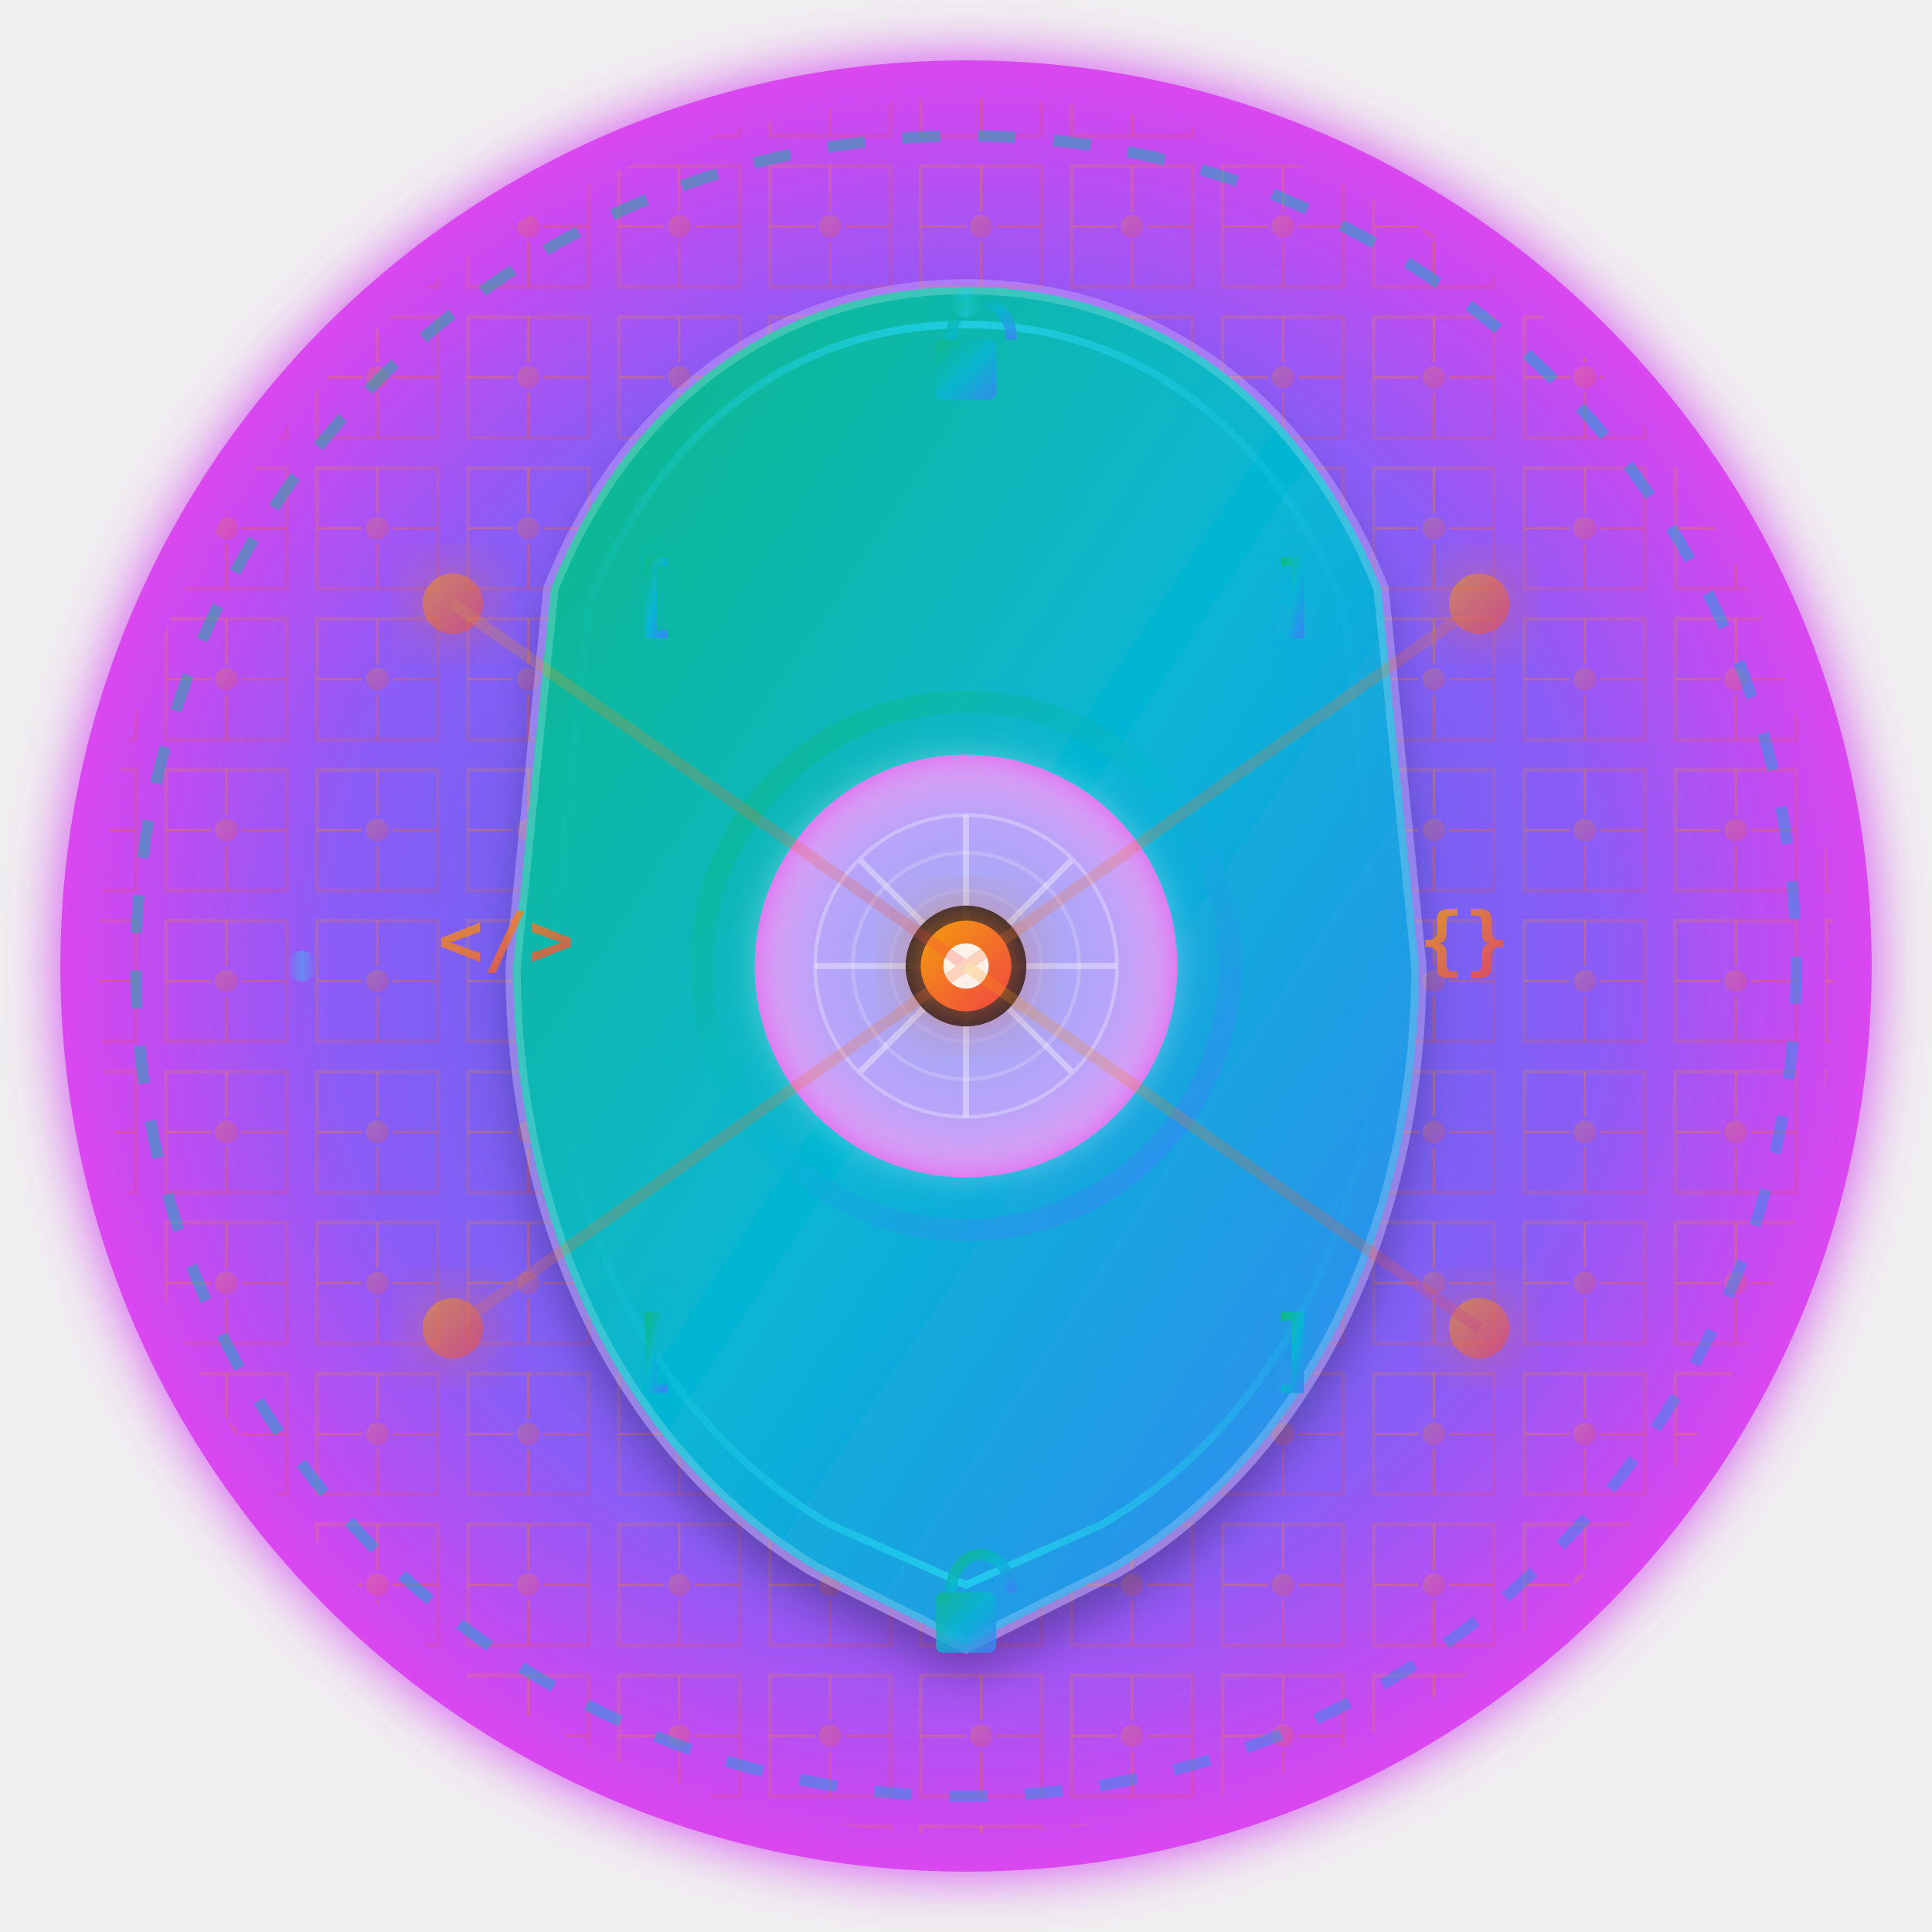
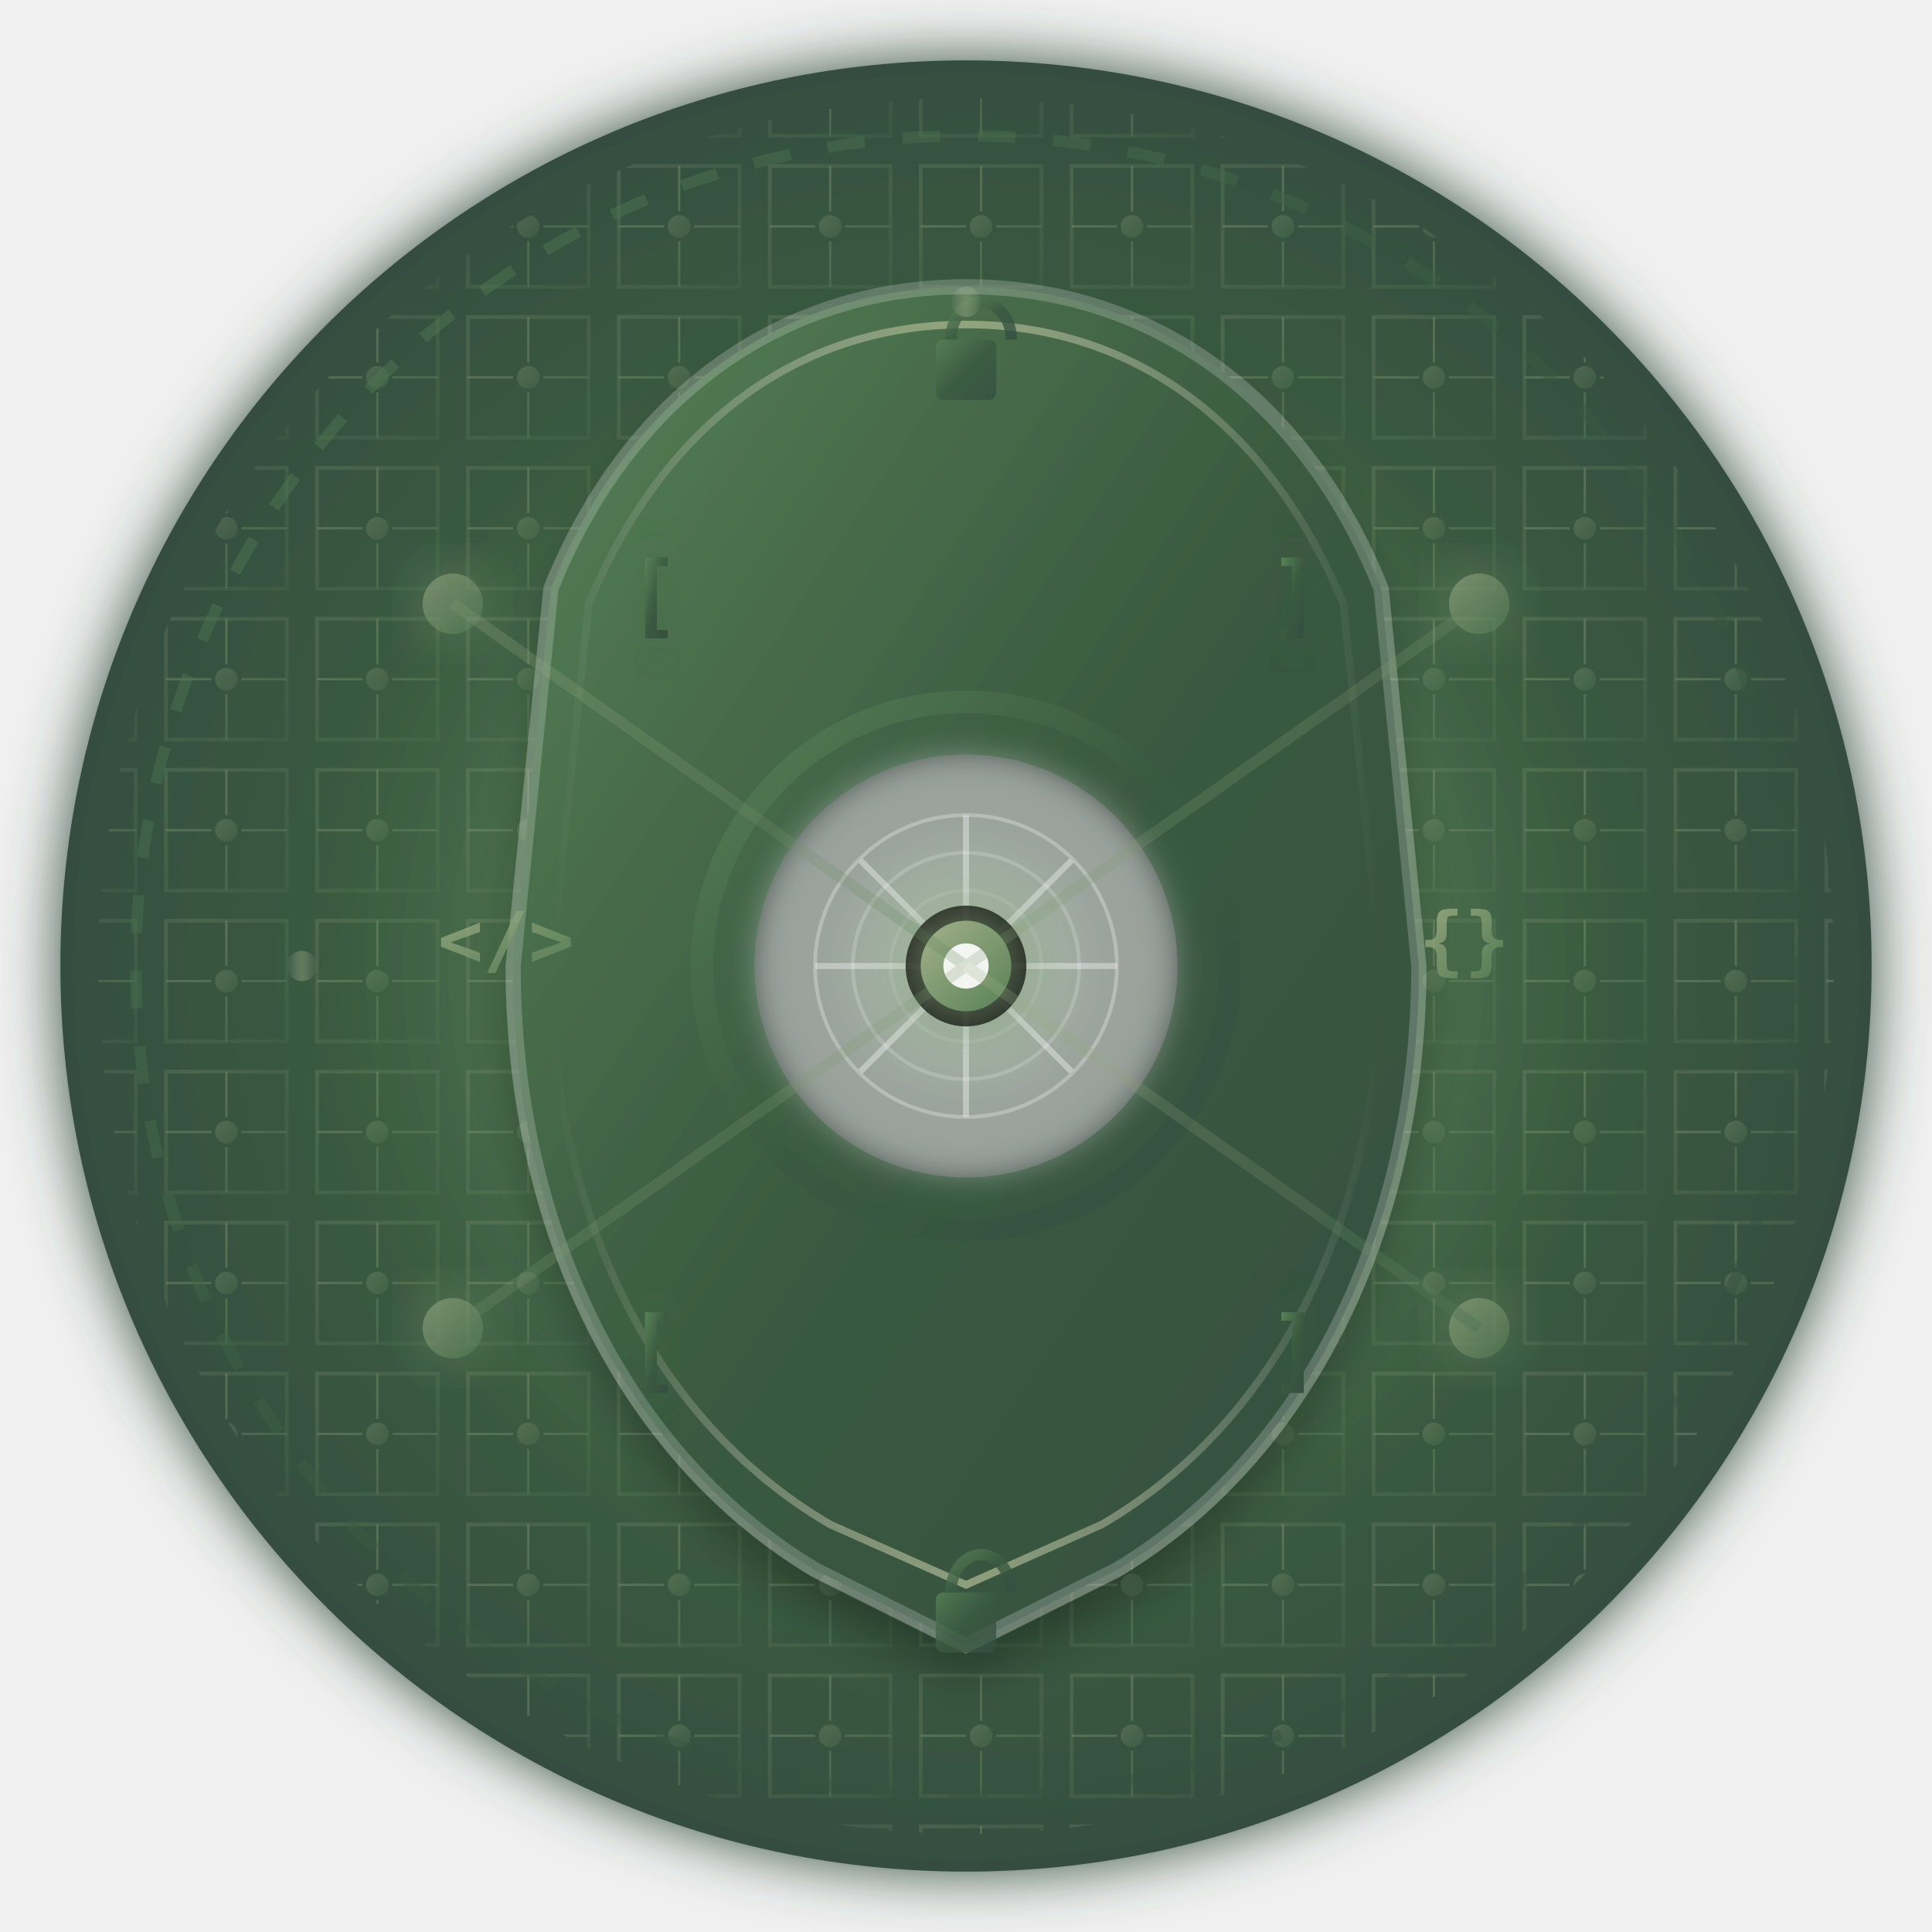
<svg xmlns="http://www.w3.org/2000/svg" width="256" height="256" viewBox="0 0 256 256" fill="none">
  <defs>
    <radialGradient id="coreGradient" cx="50%" cy="50%" r="50%">
-       <stop offset="0%" style="stop-color:#60a5fa;stop-opacity:1" />
-       <stop offset="30%" style="stop-color:#6366f1;stop-opacity:1" />
-       <stop offset="70%" style="stop-color:#8b5cf6;stop-opacity:1" />
-       <stop offset="100%" style="stop-color:#d946ef;stop-opacity:1" />
+       <stop offset="0%" style="stop-color:#a3b18a;stop-opacity:1" />
+       <stop offset="30%" style="stop-color:#588157;stop-opacity:1" />
+       <stop offset="70%" style="stop-color:#3a5a40;stop-opacity:1" />
+       <stop offset="100%" style="stop-color:#344e41;stop-opacity:1" />
    </radialGradient>
    <linearGradient id="shieldGradient" x1="0%" y1="0%" x2="100%" y2="100%">
-       <stop offset="0%" style="stop-color:#10b981;stop-opacity:1" />
-       <stop offset="50%" style="stop-color:#06b6d4;stop-opacity:1" />
-       <stop offset="100%" style="stop-color:#3b82f6;stop-opacity:1" />
+       <stop offset="0%" style="stop-color:#588157;stop-opacity:1" />
+       <stop offset="50%" style="stop-color:#3a5a40;stop-opacity:1" />
+       <stop offset="100%" style="stop-color:#344e41;stop-opacity:1" />
    </linearGradient>
    <linearGradient id="scanGradient" x1="0%" y1="0%" x2="100%" y2="0%">
-       <stop offset="0%" style="stop-color:#22d3ee;stop-opacity:0" />
-       <stop offset="50%" style="stop-color:#22d3ee;stop-opacity:1" />
-       <stop offset="100%" style="stop-color:#22d3ee;stop-opacity:0" />
+       <stop offset="0%" style="stop-color:#dad7cd;stop-opacity:0" />
+       <stop offset="50%" style="stop-color:#a3b18a;stop-opacity:1" />
+       <stop offset="100%" style="stop-color:#dad7cd;stop-opacity:0" />
    </linearGradient>
    <linearGradient id="neuralGradient" x1="0%" y1="0%" x2="100%" y2="100%">
-       <stop offset="0%" style="stop-color:#f59e0b;stop-opacity:1" />
-       <stop offset="100%" style="stop-color:#ef4444;stop-opacity:1" />
+       <stop offset="0%" style="stop-color:#a3b18a;stop-opacity:1" />
+       <stop offset="100%" style="stop-color:#588157;stop-opacity:1" />
    </linearGradient>
    <filter id="glow" x="-50%" y="-50%" width="200%" height="200%">
      <feGaussianBlur stdDeviation="4" result="coloredBlur" />
      <feMerge>
        <feMergeNode in="coloredBlur" />
        <feMergeNode in="SourceGraphic" />
      </feMerge>
    </filter>
    <filter id="innerGlow" x="-50%" y="-50%" width="200%" height="200%">
      <feGaussianBlur stdDeviation="2" result="coloredBlur" />
      <feFlood flood-color="#ffffff" flood-opacity="0.3" />
      <feComposite in2="coloredBlur" operator="in" />
      <feComposite in2="SourceGraphic" operator="over" />
    </filter>
    <filter id="dropShadow" x="-50%" y="-50%" width="200%" height="200%">
      <feDropShadow dx="0" dy="4" stdDeviation="3" flood-color="#000000" flood-opacity="0.3" />
    </filter>
    <pattern id="circuitPattern" x="0" y="0" width="20" height="20" patternUnits="userSpaceOnUse">
      <rect width="20" height="20" fill="none" />
      <path d="M2 2 L18 2 L18 18 L2 18 Z" stroke="url(#neuralGradient)" stroke-width="0.5" opacity="0.3" fill="none" />
      <circle cx="10" cy="10" r="1.5" fill="url(#neuralGradient)" opacity="0.4" />
      <path d="M10 2 L10 8 M10 12 L10 18 M2 10 L8 10 M12 10 L18 10" stroke="url(#neuralGradient)" stroke-width="0.3" opacity="0.6" />
    </pattern>
  </defs>
  <circle cx="128" cy="128" r="120" fill="url(#coreGradient)" filter="url(#glow)" />
  <circle cx="128" cy="128" r="115" fill="url(#circuitPattern)" opacity="0.6" />
  <g transform="translate(128, 128)">
    <path d="M0 -90              C-25 -90 -45 -75 -55 -50              L-60 0              C-60 35 -45 65 -20 80              L0 90              L20 80              C45 65 60 35 60 0              L55 -50              C45 -75 25 -90 0 -90 Z" fill="url(#shieldGradient)" stroke="rgba(255,255,255,0.2)" stroke-width="2" filter="url(#dropShadow)" />
    <path d="M0 -85              C-22 -85 -40 -72 -50 -48              L-55 0              C-55 32 -42 60 -18 74              L0 82              L18 74              C42 60 55 32 55 0              L50 -48              C40 -72 22 -85 0 -85 Z" fill="none" stroke="url(#scanGradient)" stroke-width="1" opacity="0.8" />
  </g>
  <g transform="translate(128, 128)">
    <circle cx="0" cy="0" r="35" fill="none" stroke="url(#shieldGradient)" stroke-width="3" opacity="0.8" />
    <circle cx="0" cy="0" r="28" fill="url(#coreGradient)" filter="url(#innerGlow)" />
    <g opacity="0.9">
      <circle cx="0" cy="0" r="20" fill="none" stroke="rgba(255,255,255,0.3)" stroke-width="0.5" />
      <circle cx="0" cy="0" r="15" fill="none" stroke="rgba(255,255,255,0.2)" stroke-width="0.5" />
      <circle cx="0" cy="0" r="10" fill="none" stroke="rgba(255,255,255,0.1)" stroke-width="0.5" />
      <g stroke="rgba(255,255,255,0.4)" stroke-width="0.8">
        <line x1="-14" y1="-14" x2="14" y2="14" />
        <line x1="14" y1="-14" x2="-14" y2="14" />
        <line x1="0" y1="-20" x2="0" y2="20" />
        <line x1="-20" y1="0" x2="20" y2="0" />
      </g>
    </g>
    <circle cx="0" cy="0" r="8" fill="#000000" opacity="0.8" />
    <circle cx="0" cy="0" r="6" fill="url(#neuralGradient)" filter="url(#glow)" />
    <circle cx="0" cy="0" r="3" fill="#ffffff" opacity="0.9" />
  </g>
  <g transform="translate(128, 128)" opacity="0.7">
    <line x1="-80" y1="-20" x2="80" y2="-20" stroke="url(#scanGradient)" stroke-width="2" filter="url(#glow)" />
    <line x1="-80" y1="0" x2="80" y2="0" stroke="url(#scanGradient)" stroke-width="3" filter="url(#glow)" />
    <line x1="-80" y1="20" x2="80" y2="20" stroke="url(#scanGradient)" stroke-width="2" filter="url(#glow)" />
    <line x1="-20" y1="-80" x2="-20" y2="80" stroke="url(#scanGradient)" stroke-width="2" filter="url(#glow)" />
    <line x1="0" y1="-80" x2="0" y2="80" stroke="url(#scanGradient)" stroke-width="3" filter="url(#glow)" />
    <line x1="20" y1="-80" x2="20" y2="80" stroke="url(#scanGradient)" stroke-width="2" filter="url(#glow)" />
  </g>
  <g transform="translate(128, 128)" fill="rgba(255,255,255,0.8)" font-family="SF Mono, Monaco, monospace" font-size="12" font-weight="600">
    <text x="-45" y="-45" fill="url(#shieldGradient)" filter="url(#glow)">[</text>
    <text x="40" y="-45" fill="url(#shieldGradient)" filter="url(#glow)">]</text>
    <text x="-45" y="55" fill="url(#shieldGradient)" filter="url(#glow)">[</text>
    <text x="40" y="55" fill="url(#shieldGradient)" filter="url(#glow)">]</text>
    <text x="-70" y="0" fill="url(#neuralGradient)" opacity="0.8" font-size="10">&lt;/&gt;</text>
    <text x="60" y="0" fill="url(#neuralGradient)" opacity="0.8" font-size="10">{}</text>
  </g>
  <g opacity="0.6">
    <circle cx="60" cy="80" r="4" fill="url(#neuralGradient)" filter="url(#glow)" />
    <circle cx="196" cy="80" r="4" fill="url(#neuralGradient)" filter="url(#glow)" />
    <circle cx="60" cy="176" r="4" fill="url(#neuralGradient)" filter="url(#glow)" />
    <circle cx="196" cy="176" r="4" fill="url(#neuralGradient)" filter="url(#glow)" />
    <g stroke="url(#neuralGradient)" stroke-width="1.5" opacity="0.4">
      <line x1="60" y1="80" x2="128" y2="128" />
      <line x1="196" y1="80" x2="128" y2="128" />
      <line x1="60" y1="176" x2="128" y2="128" />
      <line x1="196" y1="176" x2="128" y2="128" />
    </g>
  </g>
  <circle cx="128" cy="128" r="110" fill="none" stroke="url(#shieldGradient)" stroke-width="1.5" opacity="0.5" stroke-dasharray="5,5" />
  <g transform="translate(128, 45)" fill="url(#shieldGradient)" opacity="0.8">
    <rect x="-4" y="0" width="8" height="8" rx="1" />
    <path d="M-2 0 C-2 -3 0 -5 2 -5 C4 -5 6 -3 6 0" stroke="url(#shieldGradient)" stroke-width="1.5" fill="none" />
  </g>
  <g transform="translate(128, 211)" fill="url(#shieldGradient)" opacity="0.8">
    <rect x="-4" y="0" width="8" height="8" rx="1" />
    <path d="M-2 0 C-2 -3 0 -5 2 -5 C4 -5 6 -3 6 0" stroke="url(#shieldGradient)" stroke-width="1.5" fill="none" />
  </g>
  <g opacity="0.4">
    <circle cx="40" cy="128" r="2" fill="url(#scanGradient)">
      <animate attributeName="cx" values="40;216;40" dur="3s" repeatCount="indefinite" />
      <animate attributeName="opacity" values="0;1;0" dur="3s" repeatCount="indefinite" />
    </circle>
    <circle cx="128" cy="40" r="2" fill="url(#scanGradient)">
      <animate attributeName="cy" values="40;216;40" dur="4s" repeatCount="indefinite" />
      <animate attributeName="opacity" values="0;1;0" dur="4s" repeatCount="indefinite" />
    </circle>
  </g>
</svg>
